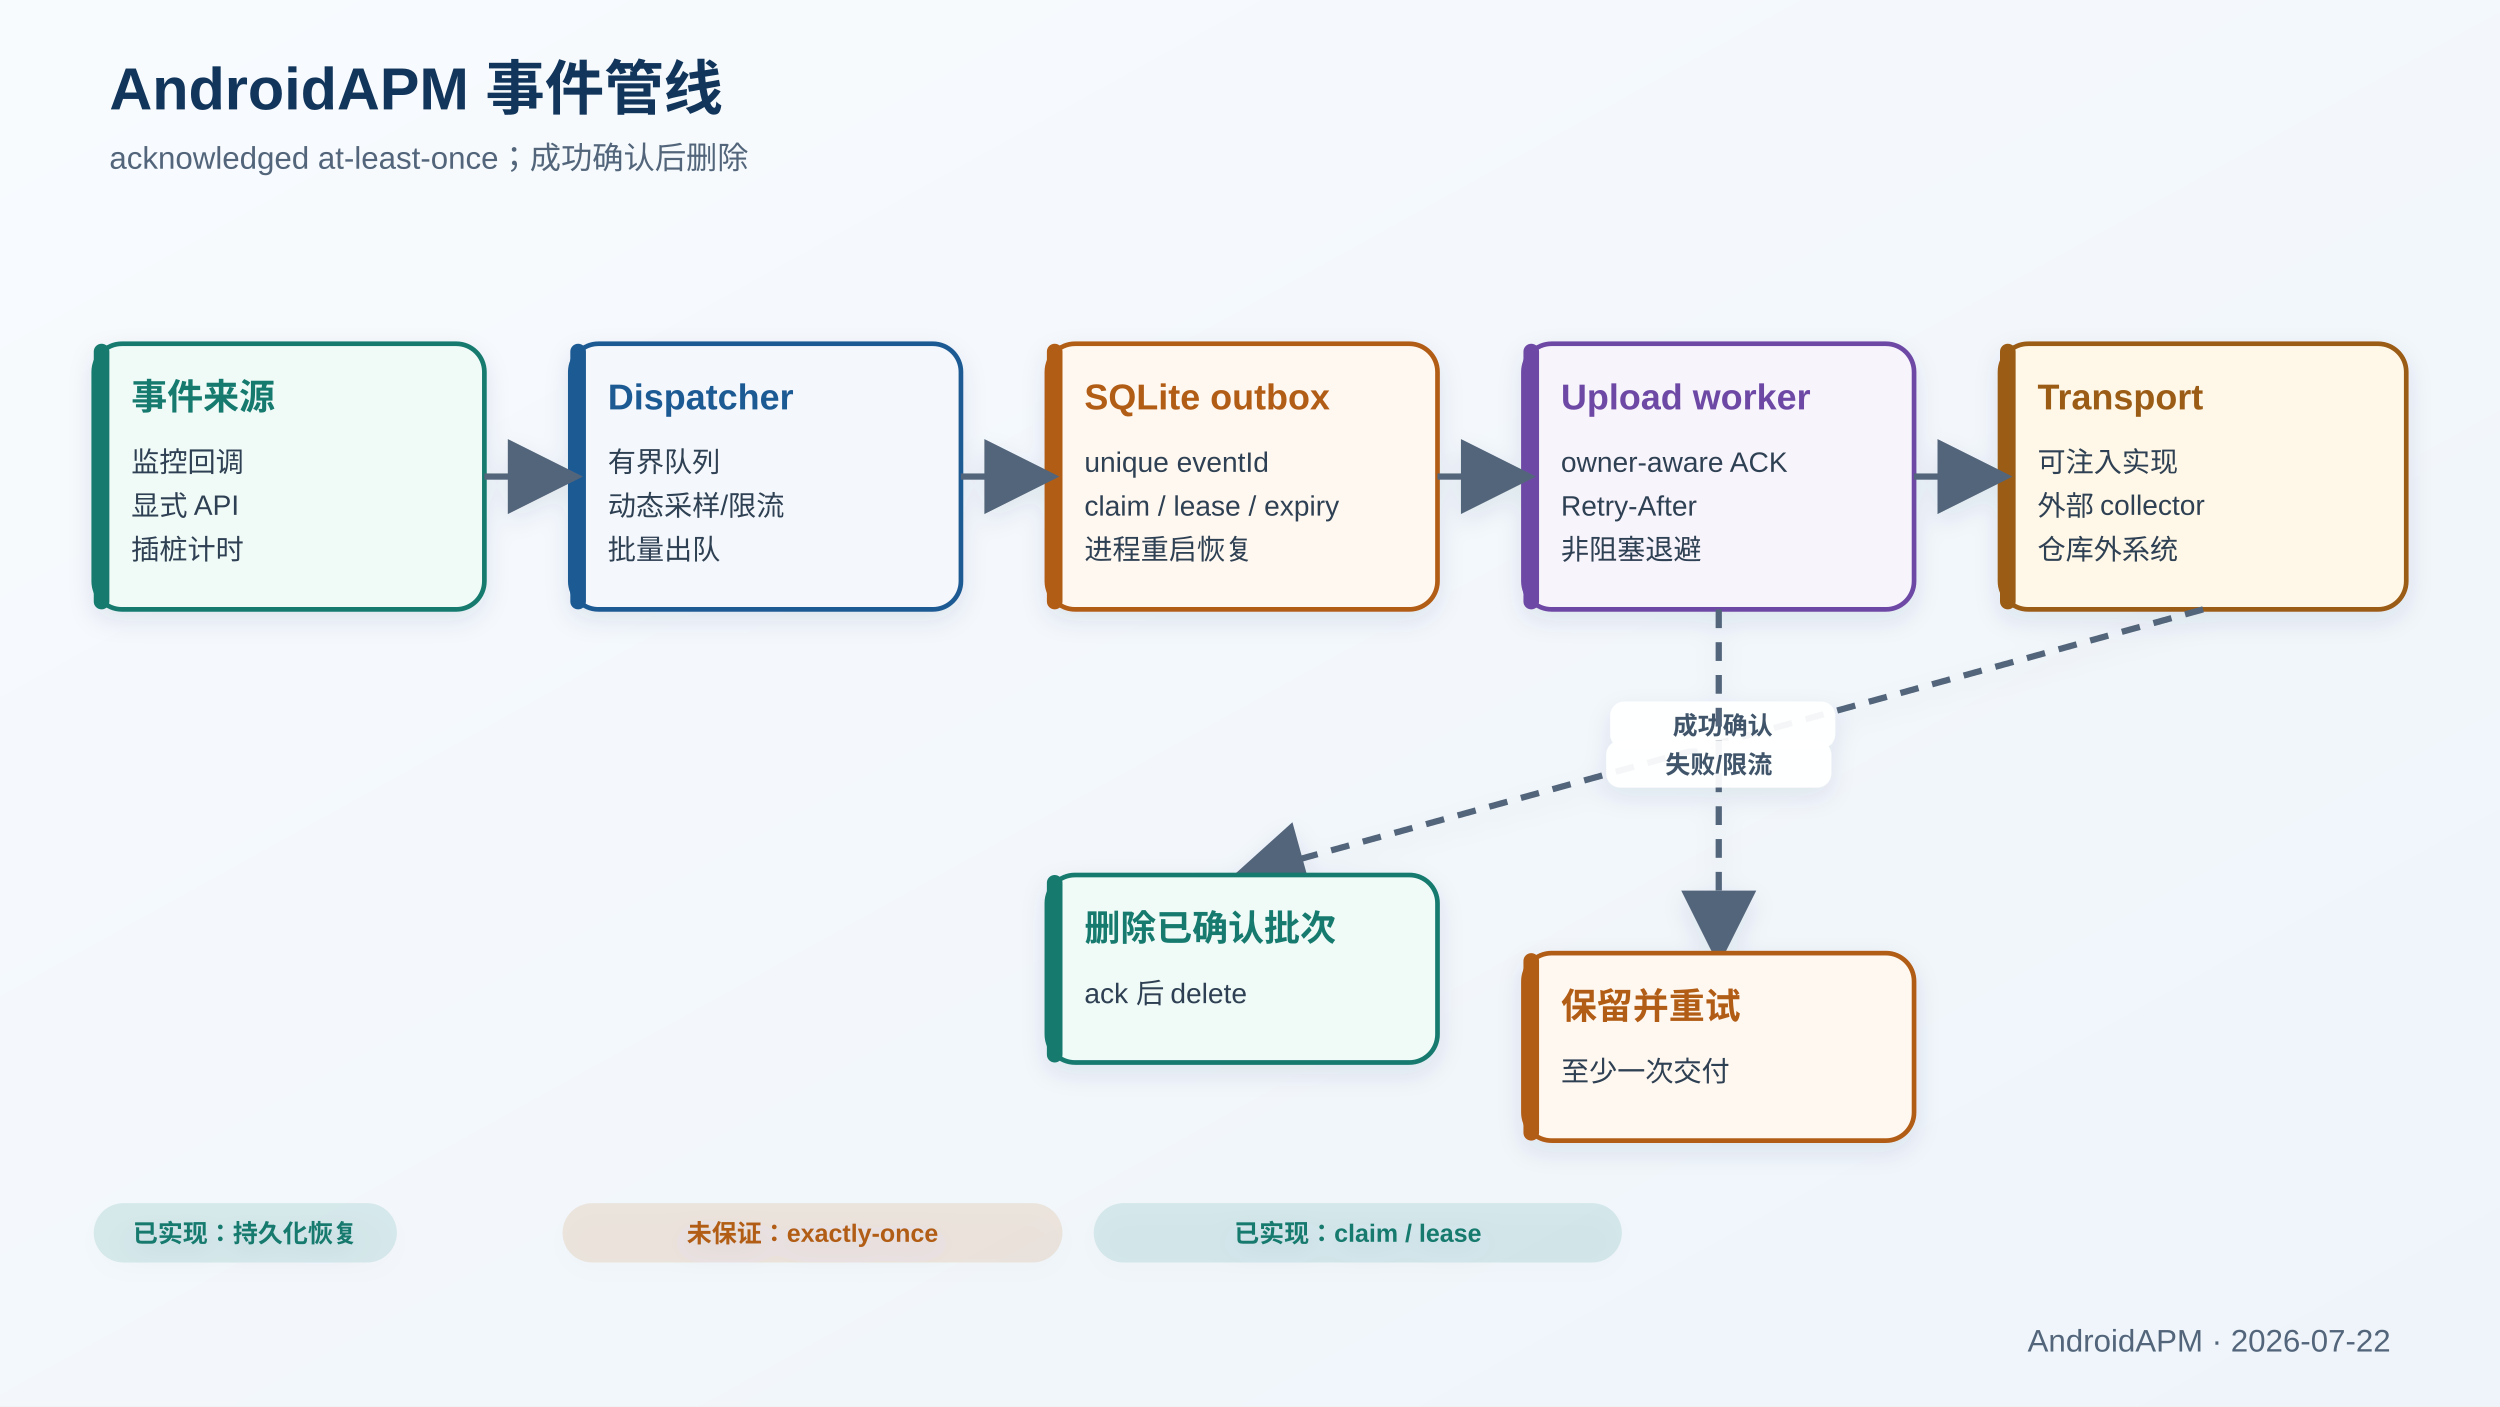
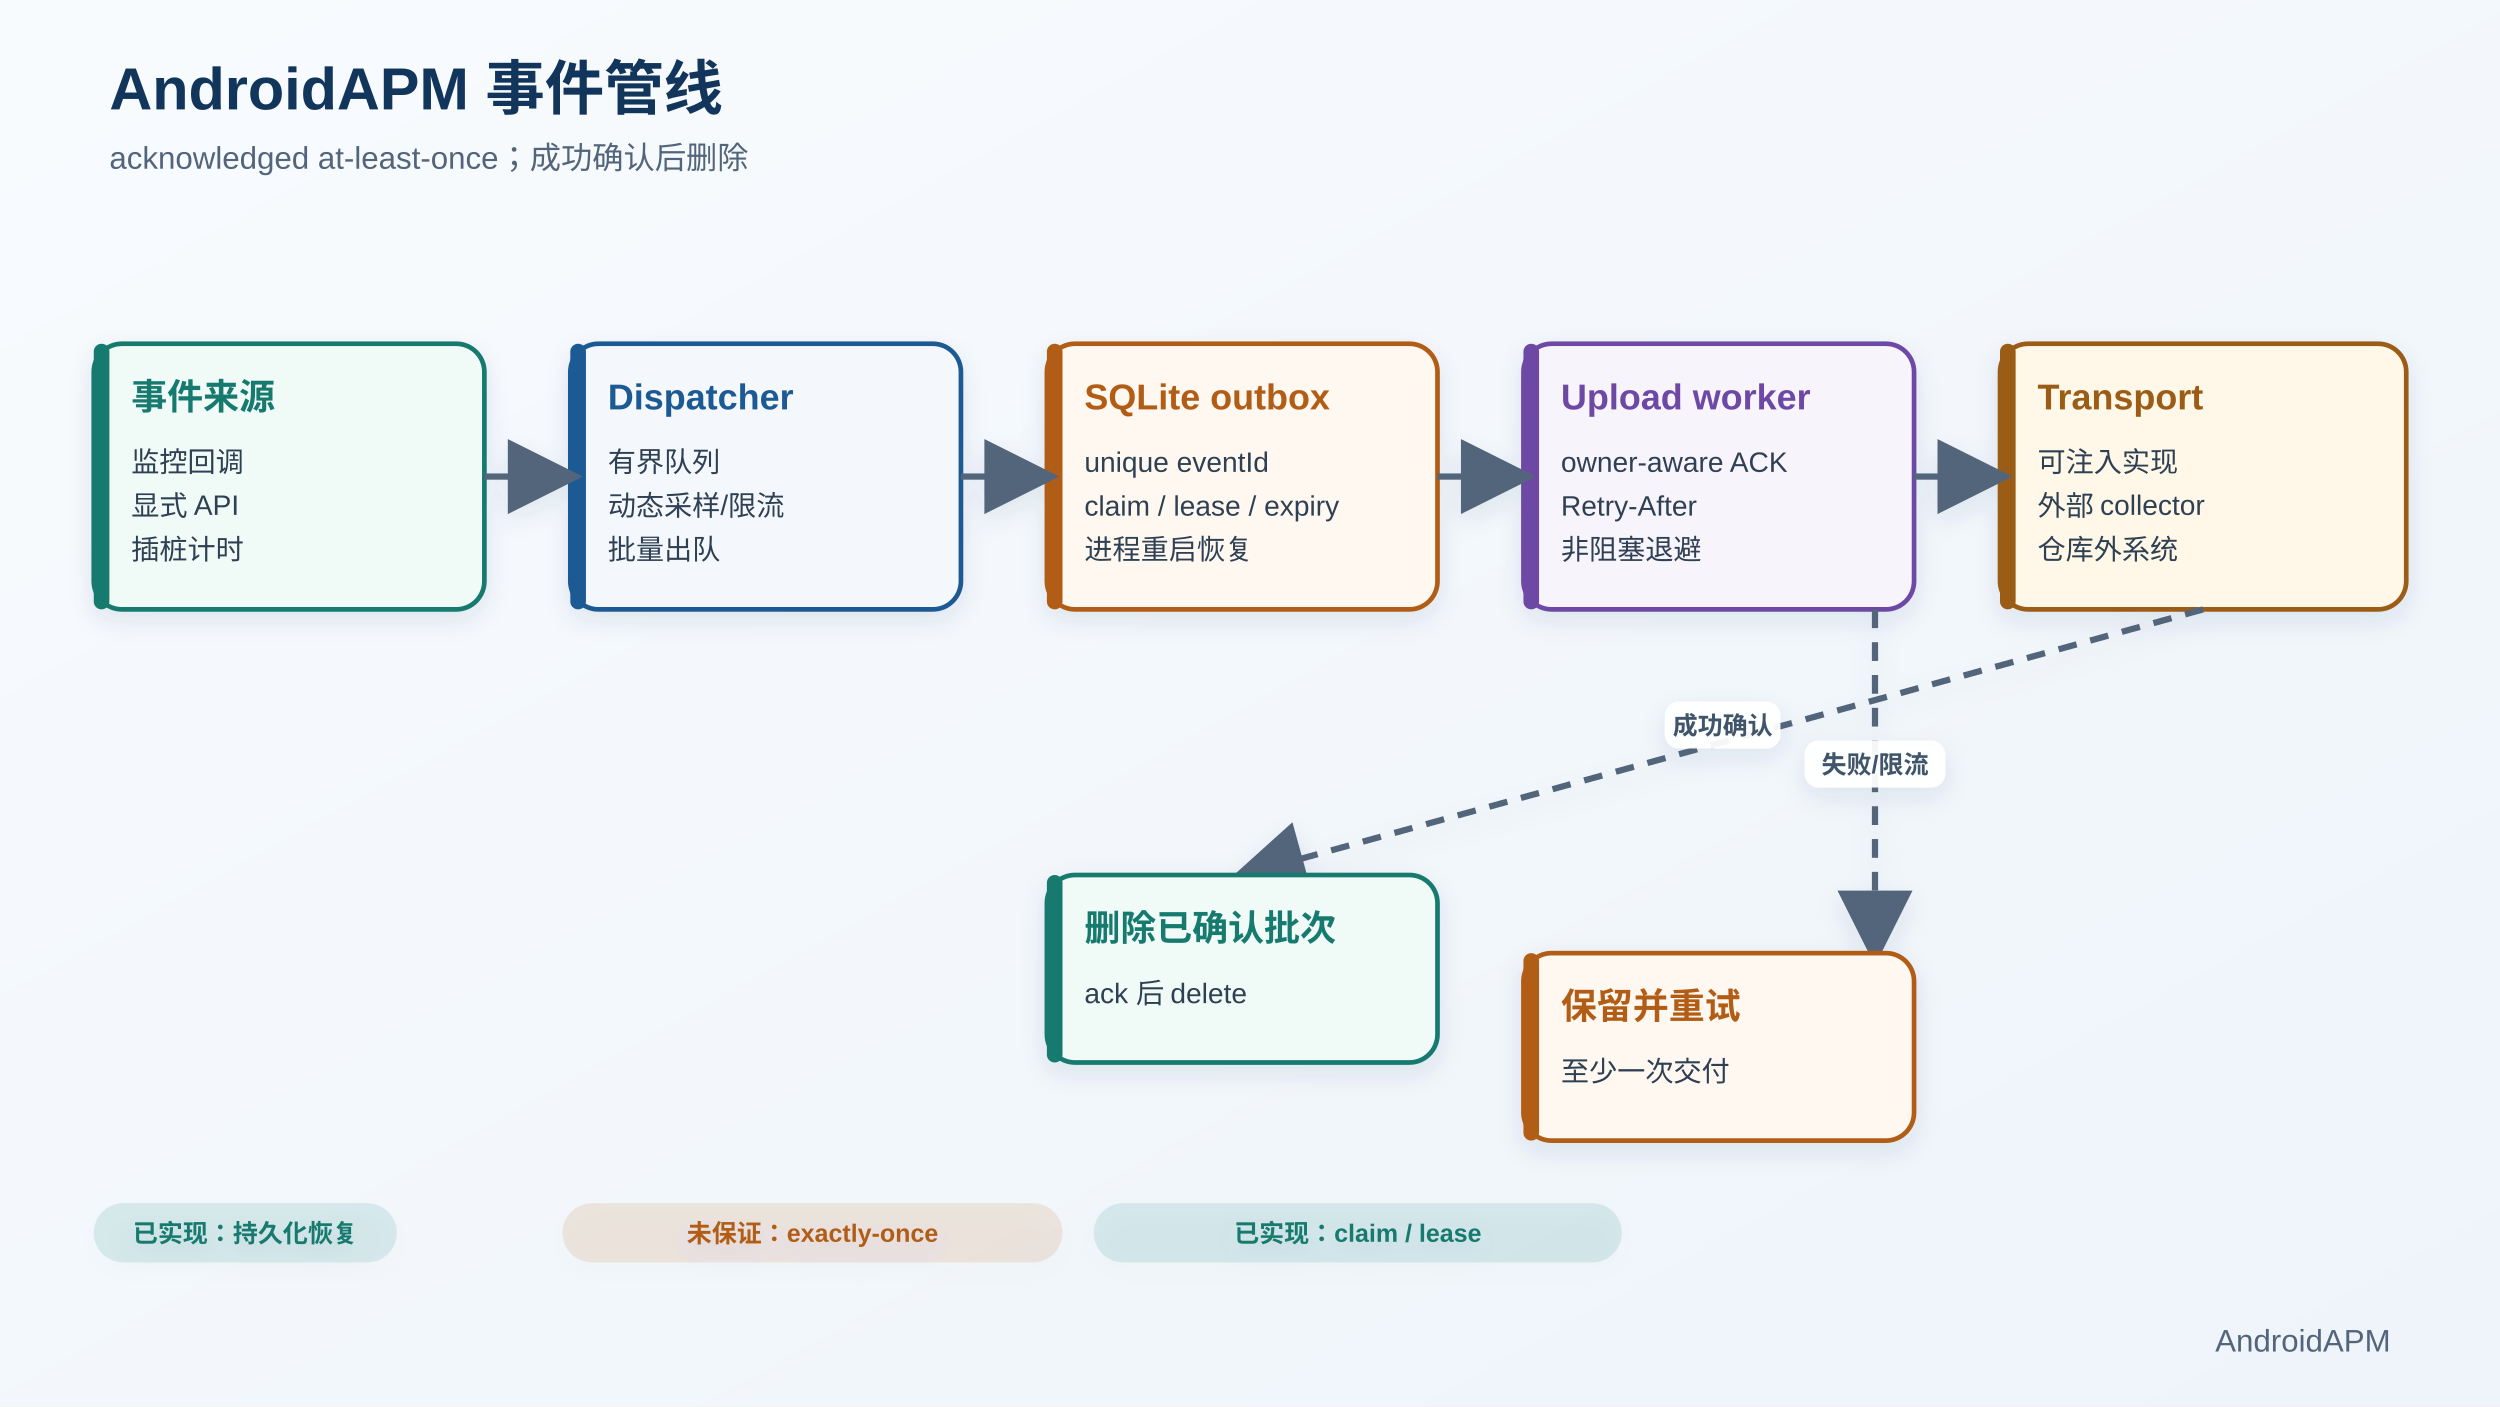
<svg xmlns="http://www.w3.org/2000/svg" width="1600" height="900" viewBox="0 0 1600 900">
  <defs>
    <linearGradient id="background" x1="0" y1="0" x2="1" y2="1">
      <stop offset="0" stop-color="#F8FBFE" />
      <stop offset="1" stop-color="#EEF4FA" />
    </linearGradient>
    <filter id="shadow" x="-20%" y="-20%" width="140%" height="140%">
      <feDropShadow dx="0" dy="6" stdDeviation="8" flood-color="#12355B" flood-opacity="0.10" />
    </filter>
    <marker id="arrow" markerWidth="12" markerHeight="12" refX="10" refY="6" orient="auto">
      <path d="M0,0 L12,6 L0,12 Z" fill="#52657A" />
    </marker>
    <style>
      .title { font: 700 38px 'Microsoft YaHei', Arial, sans-serif; fill: #12355B; }
      .subtitle { font: 400 20px 'Microsoft YaHei', Arial, sans-serif; fill: #52657A; }
      .node-title { font: 700 23px 'Microsoft YaHei', Arial, sans-serif; }
      .body { font: 400 18px 'Microsoft YaHei', Arial, sans-serif; fill: #2F4052; }
      .label { font: 600 16px 'Microsoft YaHei', Arial, sans-serif; fill: #40556B; }
      .pill { font: 600 16px 'Microsoft YaHei', Arial, sans-serif; }
      .boundary { font: 700 18px 'Microsoft YaHei', Arial, sans-serif; fill: #9B5C17; }
    </style>
  </defs>
  <rect width="1600" height="900" fill="url(#background)" />
  <text x="70" y="70" class="title">AndroidAPM 事件管线</text>
  <text x="70" y="108" class="subtitle">acknowledged at-least-once；成功确认后删除</text>
  <g filter="url(#shadow)">
    <rect x="60" y="220" width="250" height="170" rx="18" fill="#F0FAF7" stroke="#157A6E" stroke-width="3" />
    <rect x="60" y="220" width="10" height="170" rx="5" fill="#157A6E" />
    <text x="84" y="262" class="node-title" fill="#157A6E">事件来源</text>
    <text x="84" y="302" class="body">监控回调</text>
    <text x="84" y="330" class="body">显式 API</text>
    <text x="84" y="358" class="body">插桩计时</text>
    <rect x="365" y="220" width="250" height="170" rx="18" fill="#F4F8FC" stroke="#1F5A94" stroke-width="3" />
    <rect x="365" y="220" width="10" height="170" rx="5" fill="#1F5A94" />
    <text x="389" y="262" class="node-title" fill="#1F5A94">Dispatcher</text>
    <text x="389" y="302" class="body">有界队列</text>
    <text x="389" y="330" class="body">动态采样/限流</text>
    <text x="389" y="358" class="body">批量出队</text>
    <rect x="670" y="220" width="250" height="170" rx="18" fill="#FFF8F1" stroke="#B25D16" stroke-width="3" />
    <rect x="670" y="220" width="10" height="170" rx="5" fill="#B25D16" />
    <text x="694" y="262" class="node-title" fill="#B25D16">SQLite outbox</text>
    <text x="694" y="302" class="body">unique eventId</text>
    <text x="694" y="330" class="body">claim / lease / expiry</text>
    <text x="694" y="358" class="body">进程重启恢复</text>
    <rect x="975" y="220" width="250" height="170" rx="18" fill="#F8F4FC" stroke="#6D4AA5" stroke-width="3" />
    <rect x="975" y="220" width="10" height="170" rx="5" fill="#6D4AA5" />
    <text x="999" y="262" class="node-title" fill="#6D4AA5">Upload worker</text>
    <text x="999" y="302" class="body">owner-aware ACK</text>
    <text x="999" y="330" class="body">Retry-After</text>
    <text x="999" y="358" class="body">非阻塞退避</text>
    <rect x="1280" y="220" width="260" height="170" rx="18" fill="#FFF8E8" stroke="#9B5C17" stroke-width="3" />
    <rect x="1280" y="220" width="10" height="170" rx="5" fill="#9B5C17" />
    <text x="1304" y="262" class="node-title" fill="#9B5C17">Transport</text>
    <text x="1304" y="302" class="body">可注入实现</text>
    <text x="1304" y="330" class="body">外部 collector</text>
    <text x="1304" y="358" class="body">仓库外系统</text>
    <line x1="310" y1="305" x2="365" y2="305" stroke="#52657A" stroke-width="4" marker-end="url(#arrow)" />
    <line x1="615" y1="305" x2="670" y2="305" stroke="#52657A" stroke-width="4" marker-end="url(#arrow)" />
    <line x1="920" y1="305" x2="975" y2="305" stroke="#52657A" stroke-width="4" marker-end="url(#arrow)" />
    <line x1="1225" y1="305" x2="1280" y2="305" stroke="#52657A" stroke-width="4" marker-end="url(#arrow)" />
    <line x1="1410" y1="390" x2="795" y2="560" stroke="#52657A" stroke-width="4" marker-end="url(#arrow)" stroke-dasharray="12 9" />
-     <rect x="1030.5" y="449.0" width="144" height="30" rx="9" fill="#FFFFFF" opacity="0.94" />
+     <rect x="1065.5" y="449.0" width="74" height="30" rx="9" fill="#FFFFFF" opacity="0.94" />
    <text x="1102.5" y="470.0" class="label" text-anchor="middle">成功确认</text>
-     <line x1="1100" y1="390" x2="1100" y2="610" stroke="#52657A" stroke-width="4" marker-end="url(#arrow)" stroke-dasharray="12 9" />
-     <rect x="1028.0" y="474.0" width="144" height="30" rx="9" fill="#FFFFFF" opacity="0.94" />
-     <text x="1100.0" y="495.0" class="label" text-anchor="middle">失败/限流</text>
+     <line x1="1200" y1="390" x2="1200" y2="610" stroke="#52657A" stroke-width="4" marker-end="url(#arrow)" stroke-dasharray="12 9" />
+     <rect x="1155.0" y="474.0" width="90" height="30" rx="9" fill="#FFFFFF" opacity="0.94" />
+     <text x="1200.0" y="495.0" class="label" text-anchor="middle">失败/限流</text>
    <rect x="670" y="560" width="250" height="120" rx="18" fill="#F0FAF7" stroke="#157A6E" stroke-width="3" />
    <rect x="670" y="560" width="10" height="120" rx="5" fill="#157A6E" />
    <text x="694" y="602" class="node-title" fill="#157A6E">删除已确认批次</text>
    <text x="694" y="642" class="body">ack 后 delete</text>
    <rect x="975" y="610" width="250" height="120" rx="18" fill="#FFF8F1" stroke="#B25D16" stroke-width="3" />
    <rect x="975" y="610" width="10" height="120" rx="5" fill="#B25D16" />
    <text x="999" y="652" class="node-title" fill="#B25D16">保留并重试</text>
    <text x="999" y="692" class="body">至少一次交付</text>
    <rect x="60" y="770" width="194" height="38" rx="19" fill="#157A6E" opacity="0.12" />
    <text x="157.0" y="795" text-anchor="middle" class="pill" fill="#157A6E">已实现：持久化恢复</text>
    <rect x="360" y="770" width="320" height="38" rx="19" fill="#B25D16" opacity="0.12" />
    <text x="520.0" y="795" text-anchor="middle" class="pill" fill="#B25D16">未保证：exactly-once</text>
    <rect x="700" y="770" width="338" height="38" rx="19" fill="#157A6E" opacity="0.12" />
    <text x="869.0" y="795" text-anchor="middle" class="pill" fill="#157A6E">已实现：claim / lease</text>
  </g>
-   <text x="1530" y="865" text-anchor="end" class="subtitle">AndroidAPM · 2026-07-22</text>
+   <text x="1530" y="865" text-anchor="end" class="subtitle">AndroidAPM</text>
</svg>
